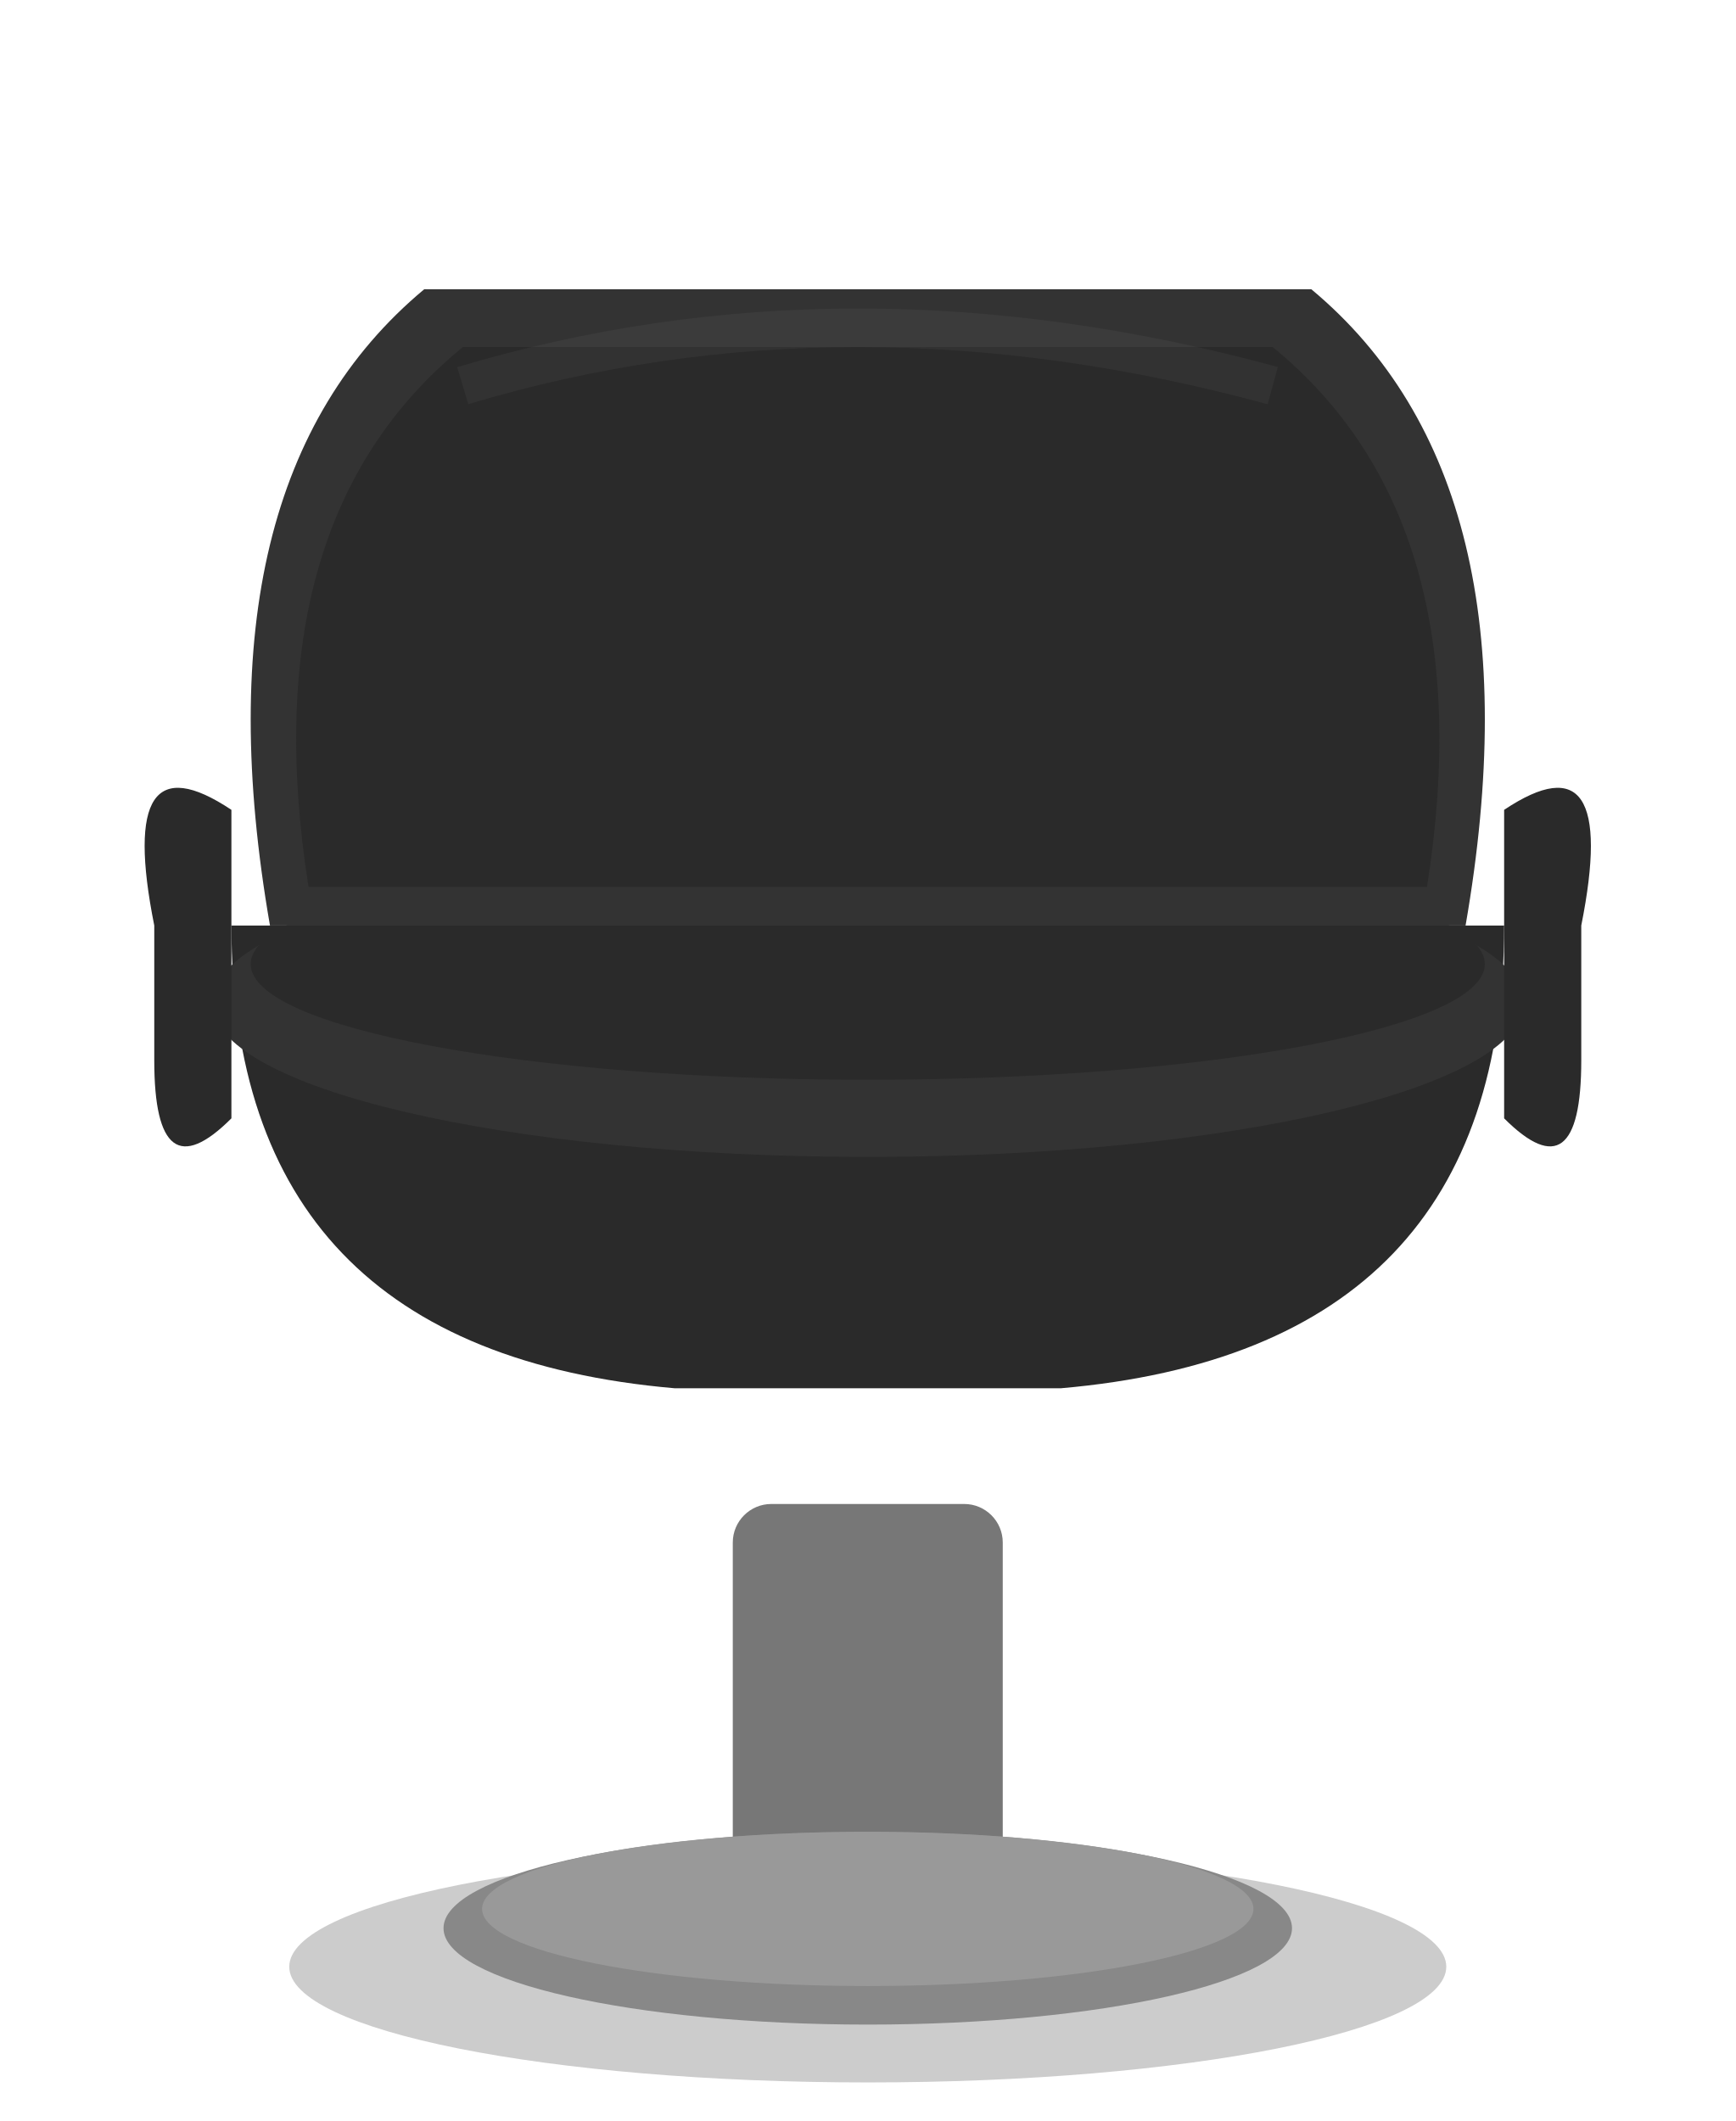
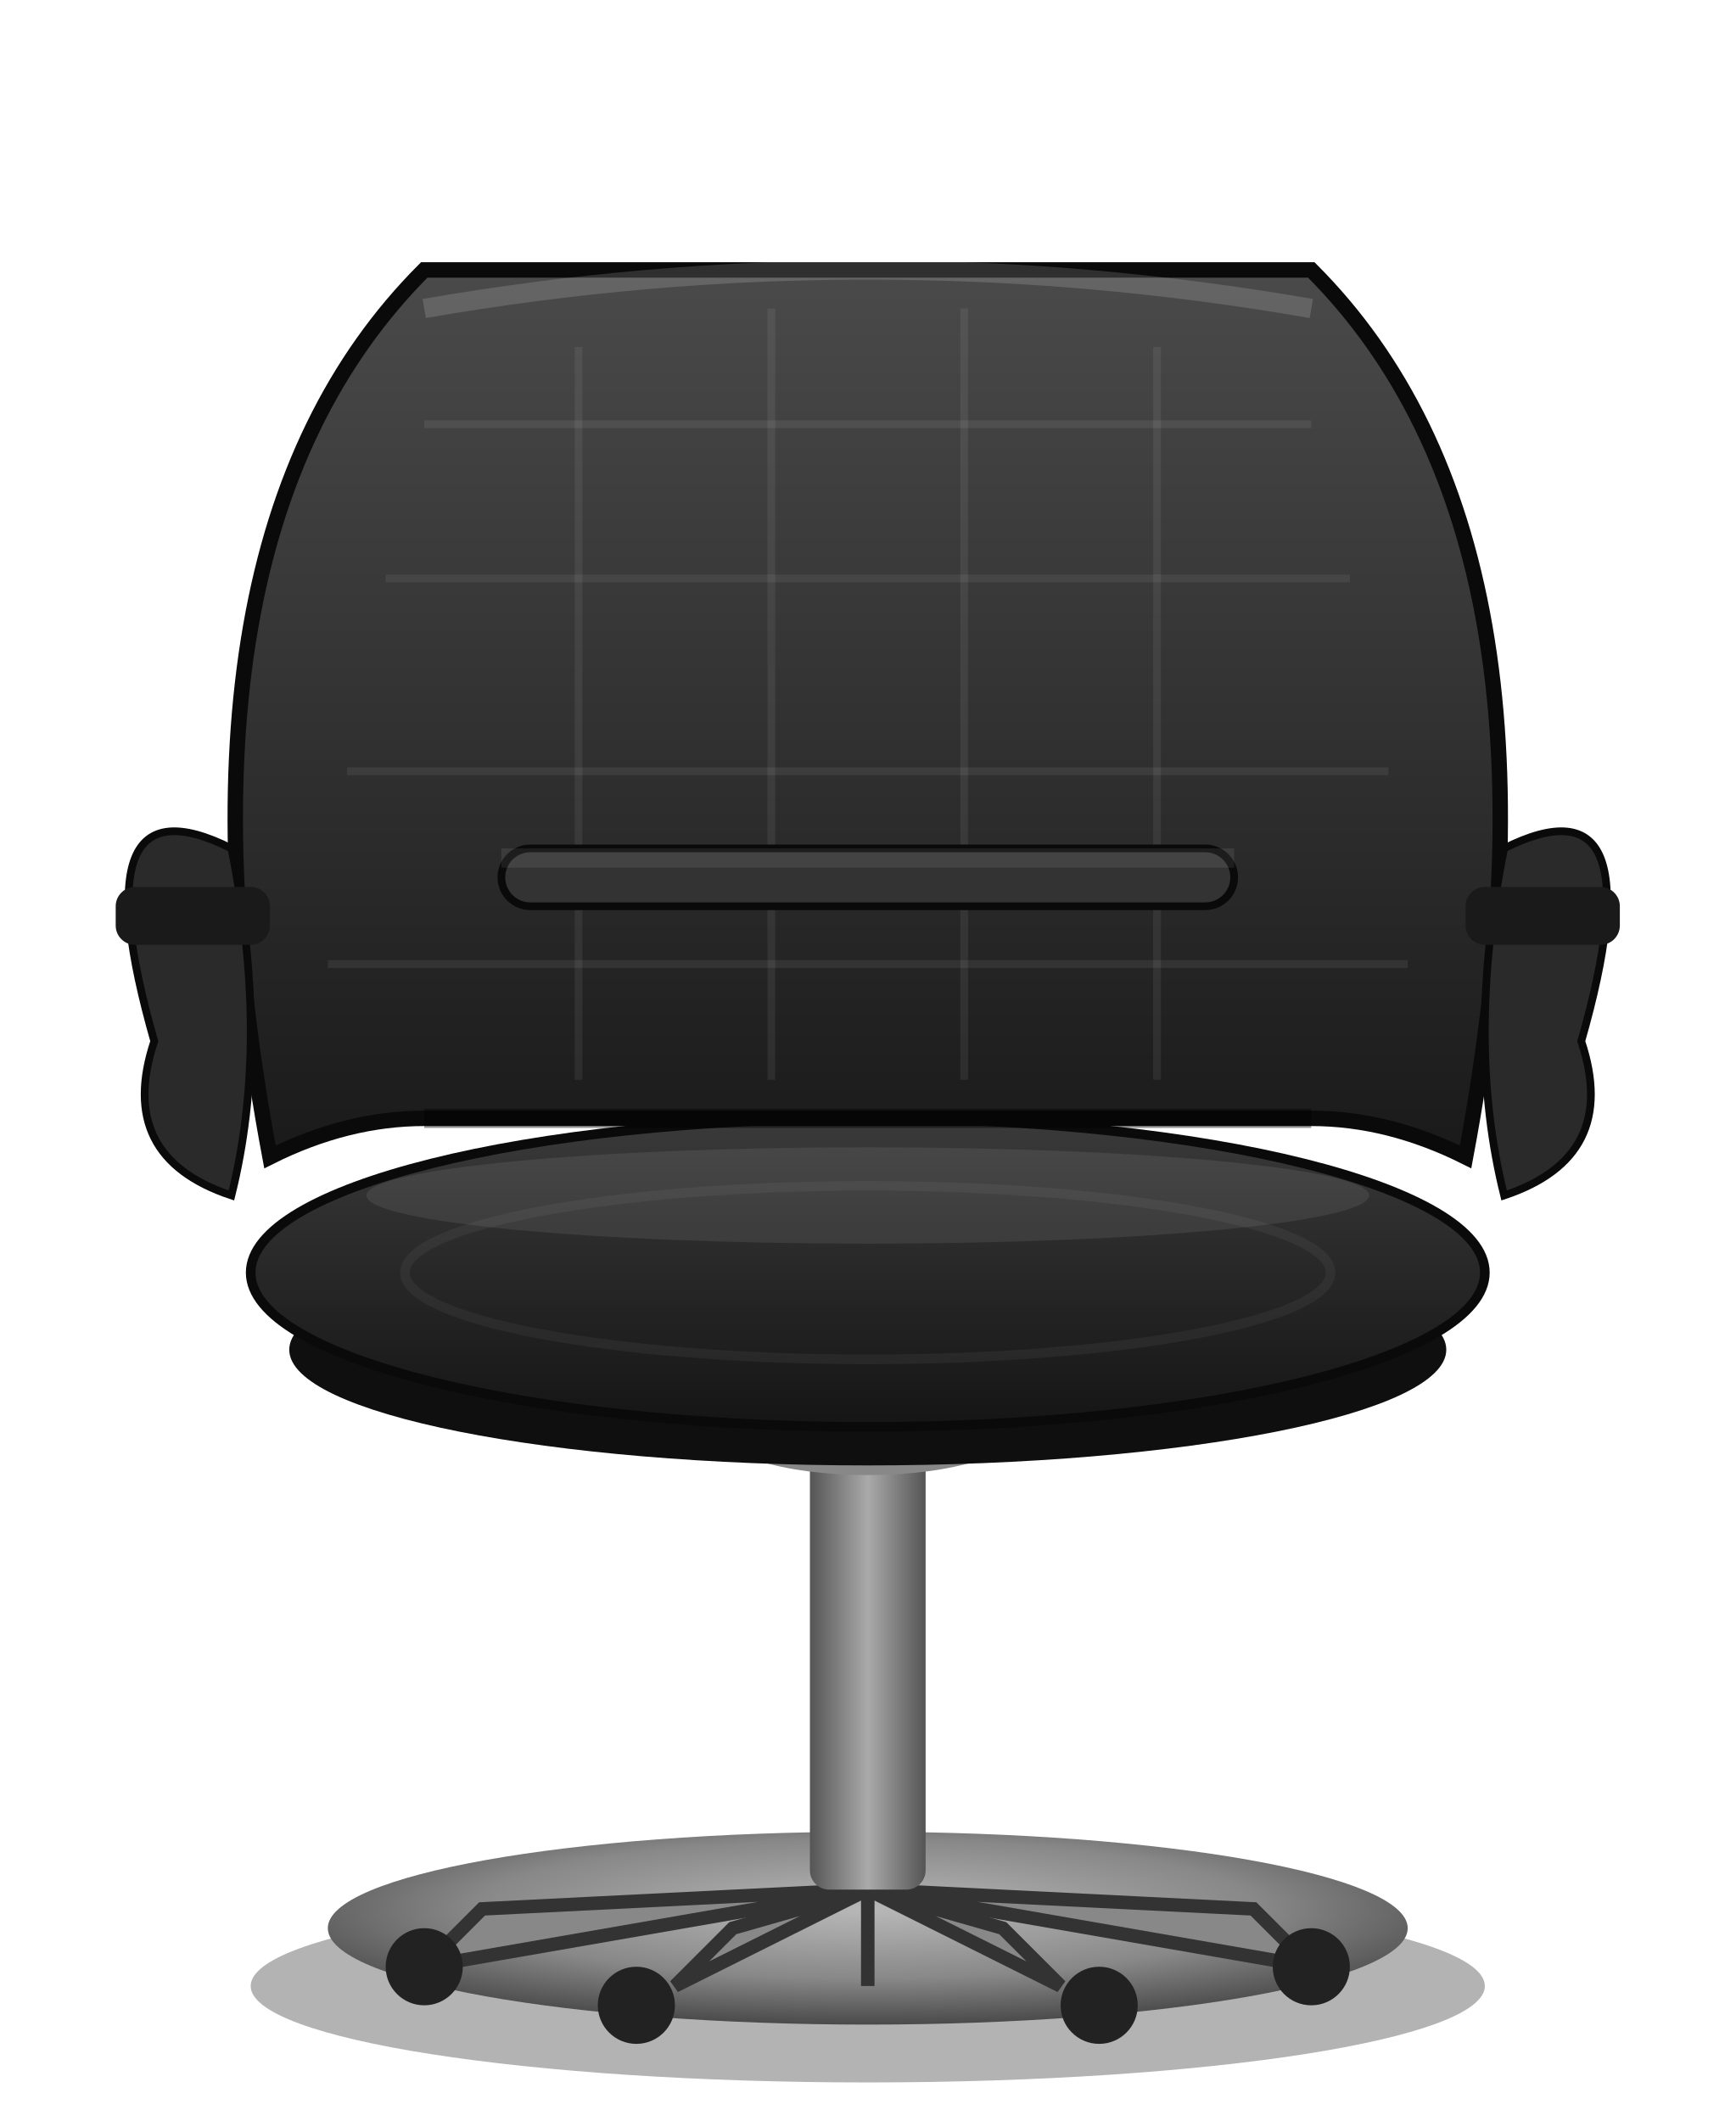
<svg xmlns="http://www.w3.org/2000/svg" width="90" height="110">
-   <ellipse cx="45" cy="102" rx="30" ry="6" fill="rgba(0,0,0,0.2)" />
-   <rect x="38" y="78" width="14" height="24" fill="#777" rx="2" />
-   <ellipse cx="45" cy="100" rx="22" ry="5" fill="#888" />
-   <ellipse cx="45" cy="99" rx="20" ry="4" fill="#999" />
-   <path d="M12,48 Q12,70 35,72 L55,72 Q78,70 78,48" fill="#2a2a2a" />
-   <ellipse cx="45" cy="52" rx="34" ry="8" fill="#333" />
-   <ellipse cx="45" cy="50" rx="32" ry="6" fill="#2a2a2a" />
-   <path d="M14,48 Q10,25 22,15 L68,15 Q80,25 76,48" fill="#333" />
-   <path d="M16,46 Q13,27 24,18 L66,18 Q77,27 74,46" fill="#2a2a2a" />
-   <path d="M24,20 Q44,14 66,20" fill="none" stroke="rgba(255,255,255,0.04)" stroke-width="2" />
-   <path d="M8,48 Q6,38 12,42 L12,58 Q8,62 8,55 Z" fill="#2a2a2a" />
-   <path d="M82,48 Q84,38 78,42 L78,58 Q82,62 82,55 Z" fill="#2a2a2a" />
+   <defs>
+     <linearGradient id="chBack" x1="0" y1="0" x2="0" y2="1">
+       <stop offset="0%" stop-color="#4a4a4a" />
+       <stop offset="100%" stop-color="#1a1a1a" />
+     </linearGradient>
+     <linearGradient id="chSeat" x1="0" y1="0" x2="0" y2="1">
+       <stop offset="0%" stop-color="#3a3a3a" />
+       <stop offset="100%" stop-color="#151515" />
+     </linearGradient>
+     <radialGradient id="chBase" cx="50%" cy="40%" r="60%">
+       <stop offset="0%" stop-color="#b8b8b8" />
+       <stop offset="60%" stop-color="#888" />
+       <stop offset="100%" stop-color="#4a4a4a" />
+     </radialGradient>
+     <linearGradient id="chStem" x1="0" y1="0" x2="1" y2="0">
+       <stop offset="0%" stop-color="#555" />
+       <stop offset="50%" stop-color="#aaa" />
+       <stop offset="100%" stop-color="#555" />
+     </linearGradient>
+   </defs>
+   <ellipse cx="45" cy="103" rx="32" ry="5" fill="rgba(0,0,0,0.3)" />
+   <g>
+     <ellipse cx="45" cy="100" rx="28" ry="5" fill="url(#chBase)" />
+     <g stroke="#333" stroke-width="0.7" fill="#888">
+       <polygon points="45,98 22,102 25,99" />
+       <polygon points="45,98 68,102 65,99" />
+       <polygon points="45,98 35,103 38,100" />
+       <polygon points="45,98 55,103 52,100" />
+       <polygon points="45,98 45,103 45,100" />
+     </g>
+     <circle cx="22" cy="102" r="2" fill="#222" />
+     <circle cx="68" cy="102" r="2" fill="#222" />
+     <circle cx="33" cy="104" r="2" fill="#222" />
+     <circle cx="57" cy="104" r="2" fill="#222" />
+   </g>
+   <rect x="42" y="74" width="6" height="24" rx="1" fill="url(#chStem)" />
+   <ellipse cx="45" cy="74" rx="8" ry="2.5" fill="#888" />
+   <ellipse cx="45" cy="74" rx="8" ry="1" fill="rgba(255,255,255,0.3)" />
+   <ellipse cx="45" cy="70" rx="30" ry="6" fill="#0f0f0f" />
+   <ellipse cx="45" cy="66" rx="32" ry="8" fill="url(#chSeat)" stroke="#0a0a0a" stroke-width="0.5" />
+   <ellipse cx="45" cy="62" rx="26" ry="2.5" fill="rgba(255,255,255,0.08)" />
+   <ellipse cx="45" cy="66" rx="24" ry="4.5" fill="none" stroke="rgba(255,255,255,0.05)" stroke-width="0.5" />
+   <path d="M14,60 Q8,28 22,14 L68,14 Q82,28 76,60 Q72,58 68,58 L22,58 Q18,58 14,60 Z" fill="url(#chBack)" stroke="#0a0a0a" stroke-width="0.8" />
+   <g stroke="rgba(255,255,255,0.07)" stroke-width="0.4" fill="none">
+     <line x1="22" y1="22" x2="68" y2="22" />
+     <line x1="20" y1="30" x2="70" y2="30" />
+     <line x1="18" y1="40" x2="72" y2="40" />
+     <line x1="17" y1="50" x2="73" y2="50" />
+     <line x1="30" y1="18" x2="30" y2="56" />
+     <line x1="40" y1="16" x2="40" y2="56" />
+     <line x1="50" y1="16" x2="50" y2="56" />
+     <line x1="60" y1="18" x2="60" y2="56" />
+   </g>
+   <path d="M22,16 Q45,12 68,16" fill="none" stroke="rgba(255,255,255,0.15)" stroke-width="1" />
+   <path d="M22,58 L68,58" stroke="rgba(0,0,0,0.4)" stroke-width="1" />
+   <rect x="26" y="44" width="38" height="3" rx="1.5" fill="#333" stroke="#0a0a0a" stroke-width="0.4" />
+   <rect x="26" y="44" width="38" height="1" fill="rgba(255,255,255,0.08)" />
+   <path d="M8,54 Q4,40 12,44 Q14,54 12,62 Q6,60 8,54 Z" fill="#2a2a2a" stroke="#0a0a0a" stroke-width="0.4" />
+   <path d="M82,54 Q86,40 78,44 Q76,54 78,62 Q84,60 82,54 Z" fill="#2a2a2a" stroke="#0a0a0a" stroke-width="0.4" />
+   <rect x="6" y="46" width="8" height="3" rx="1" fill="#1a1a1a" />
+   <rect x="76" y="46" width="8" height="3" rx="1" fill="#1a1a1a" />
</svg>
